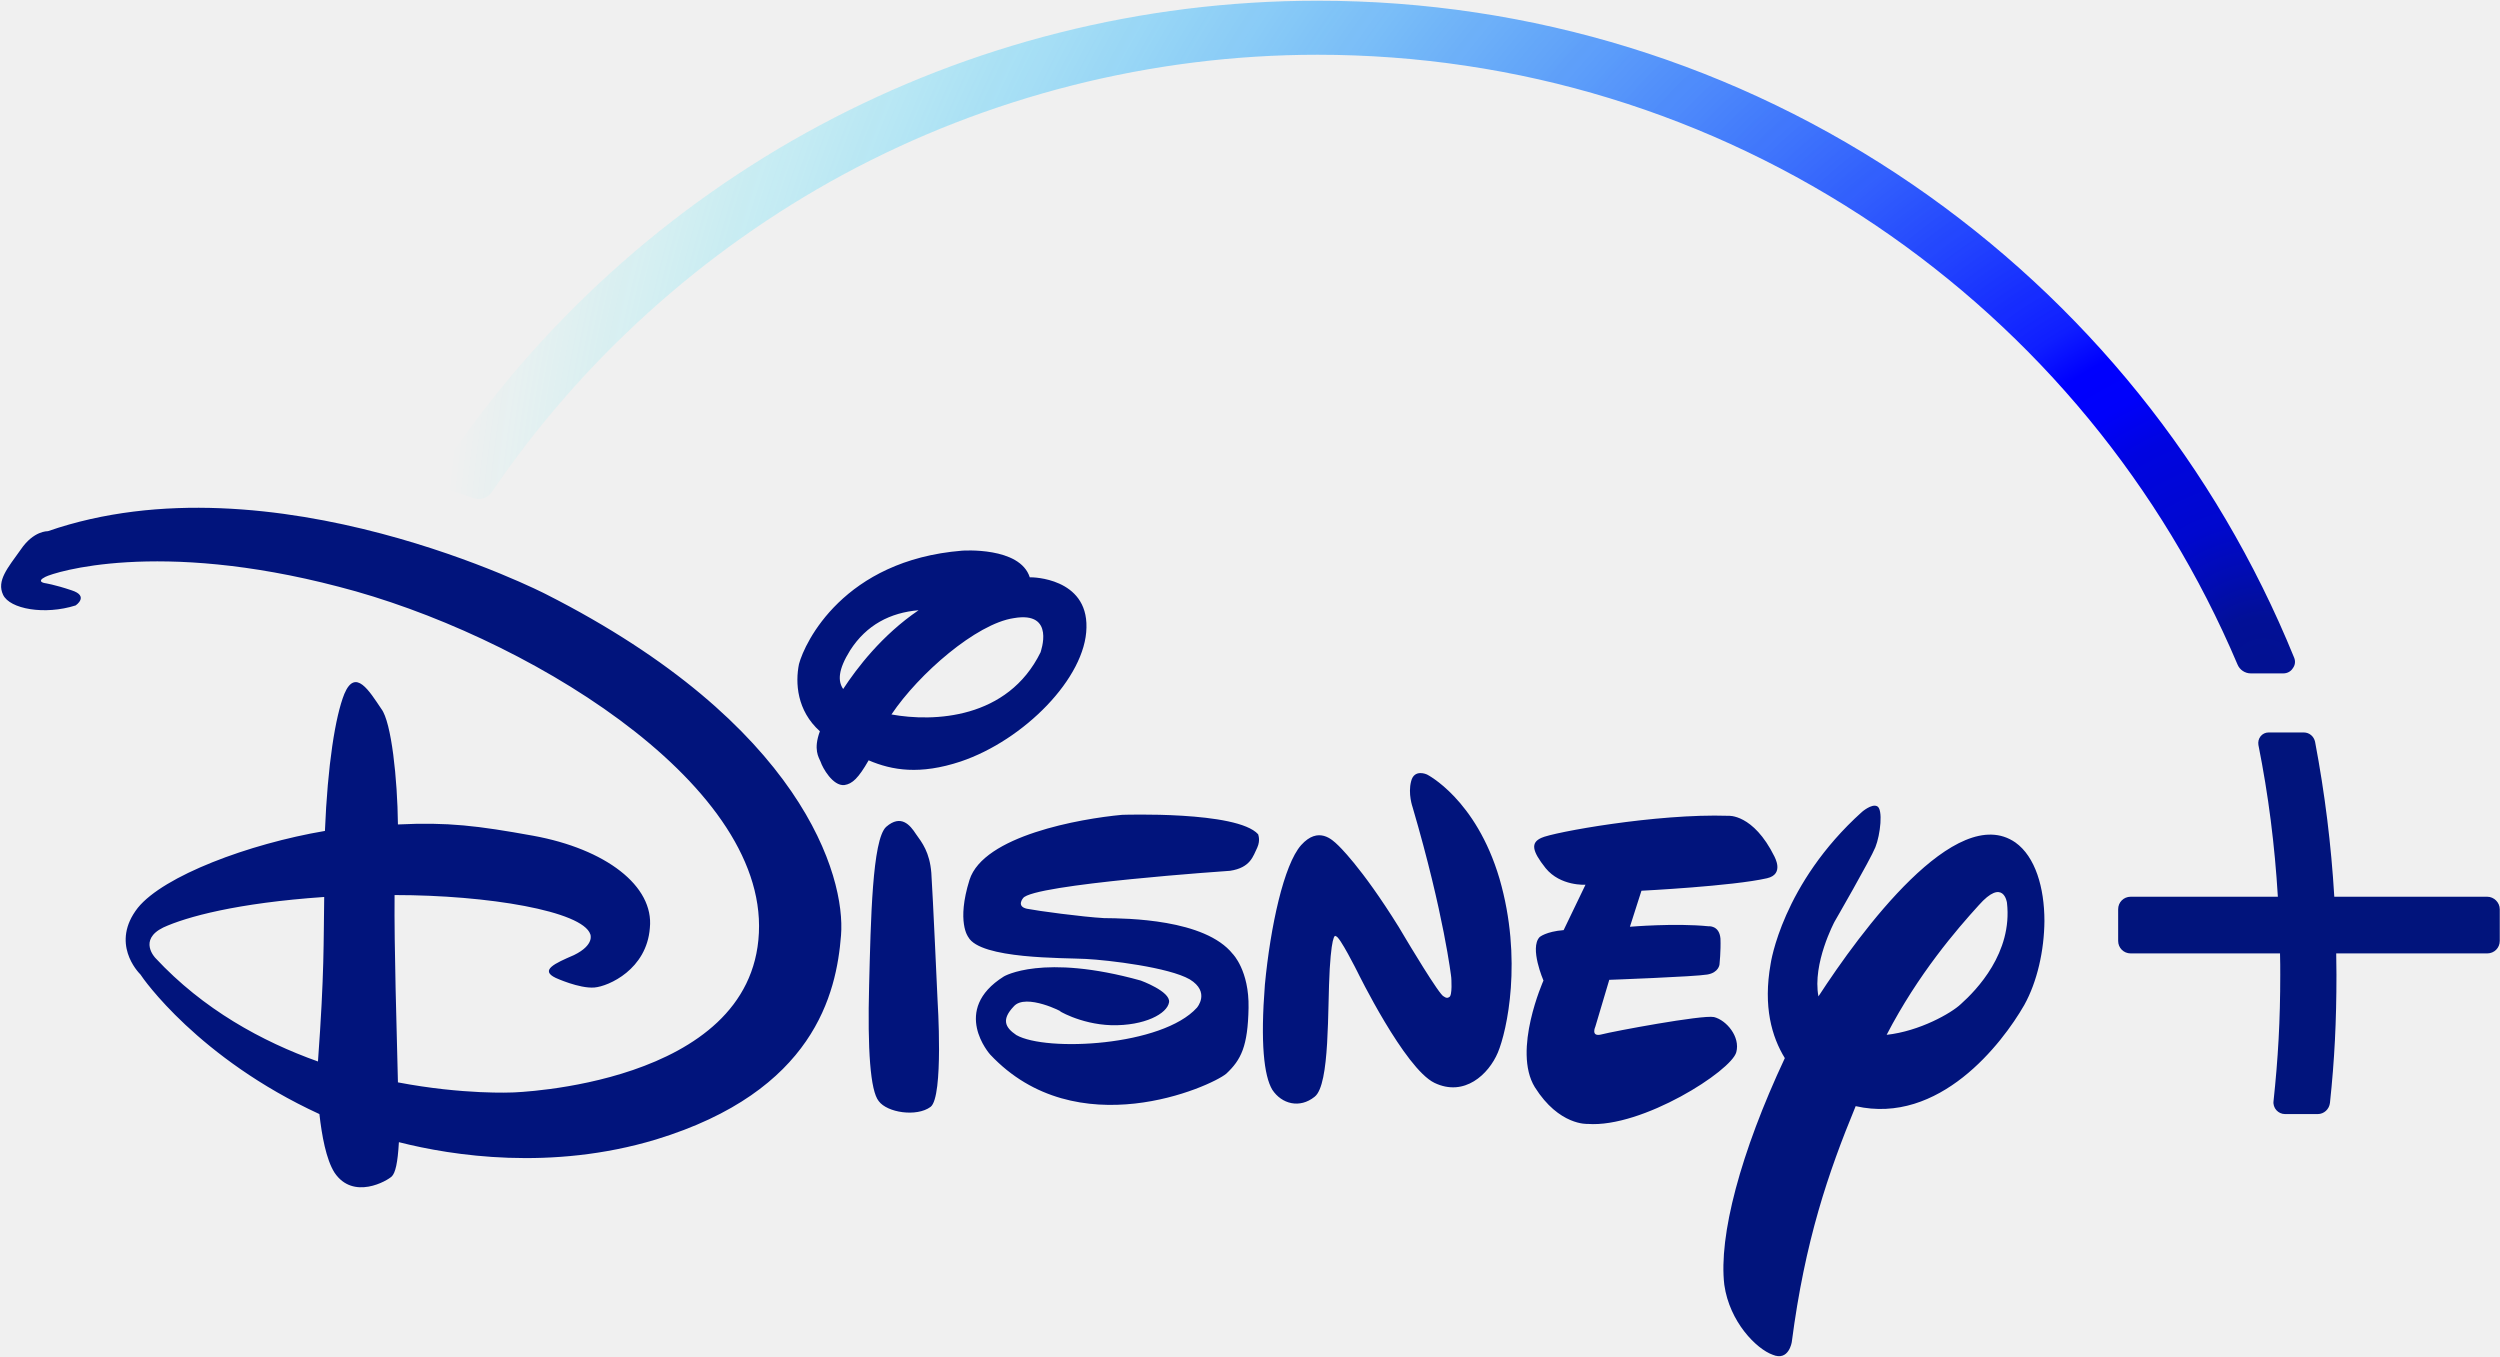
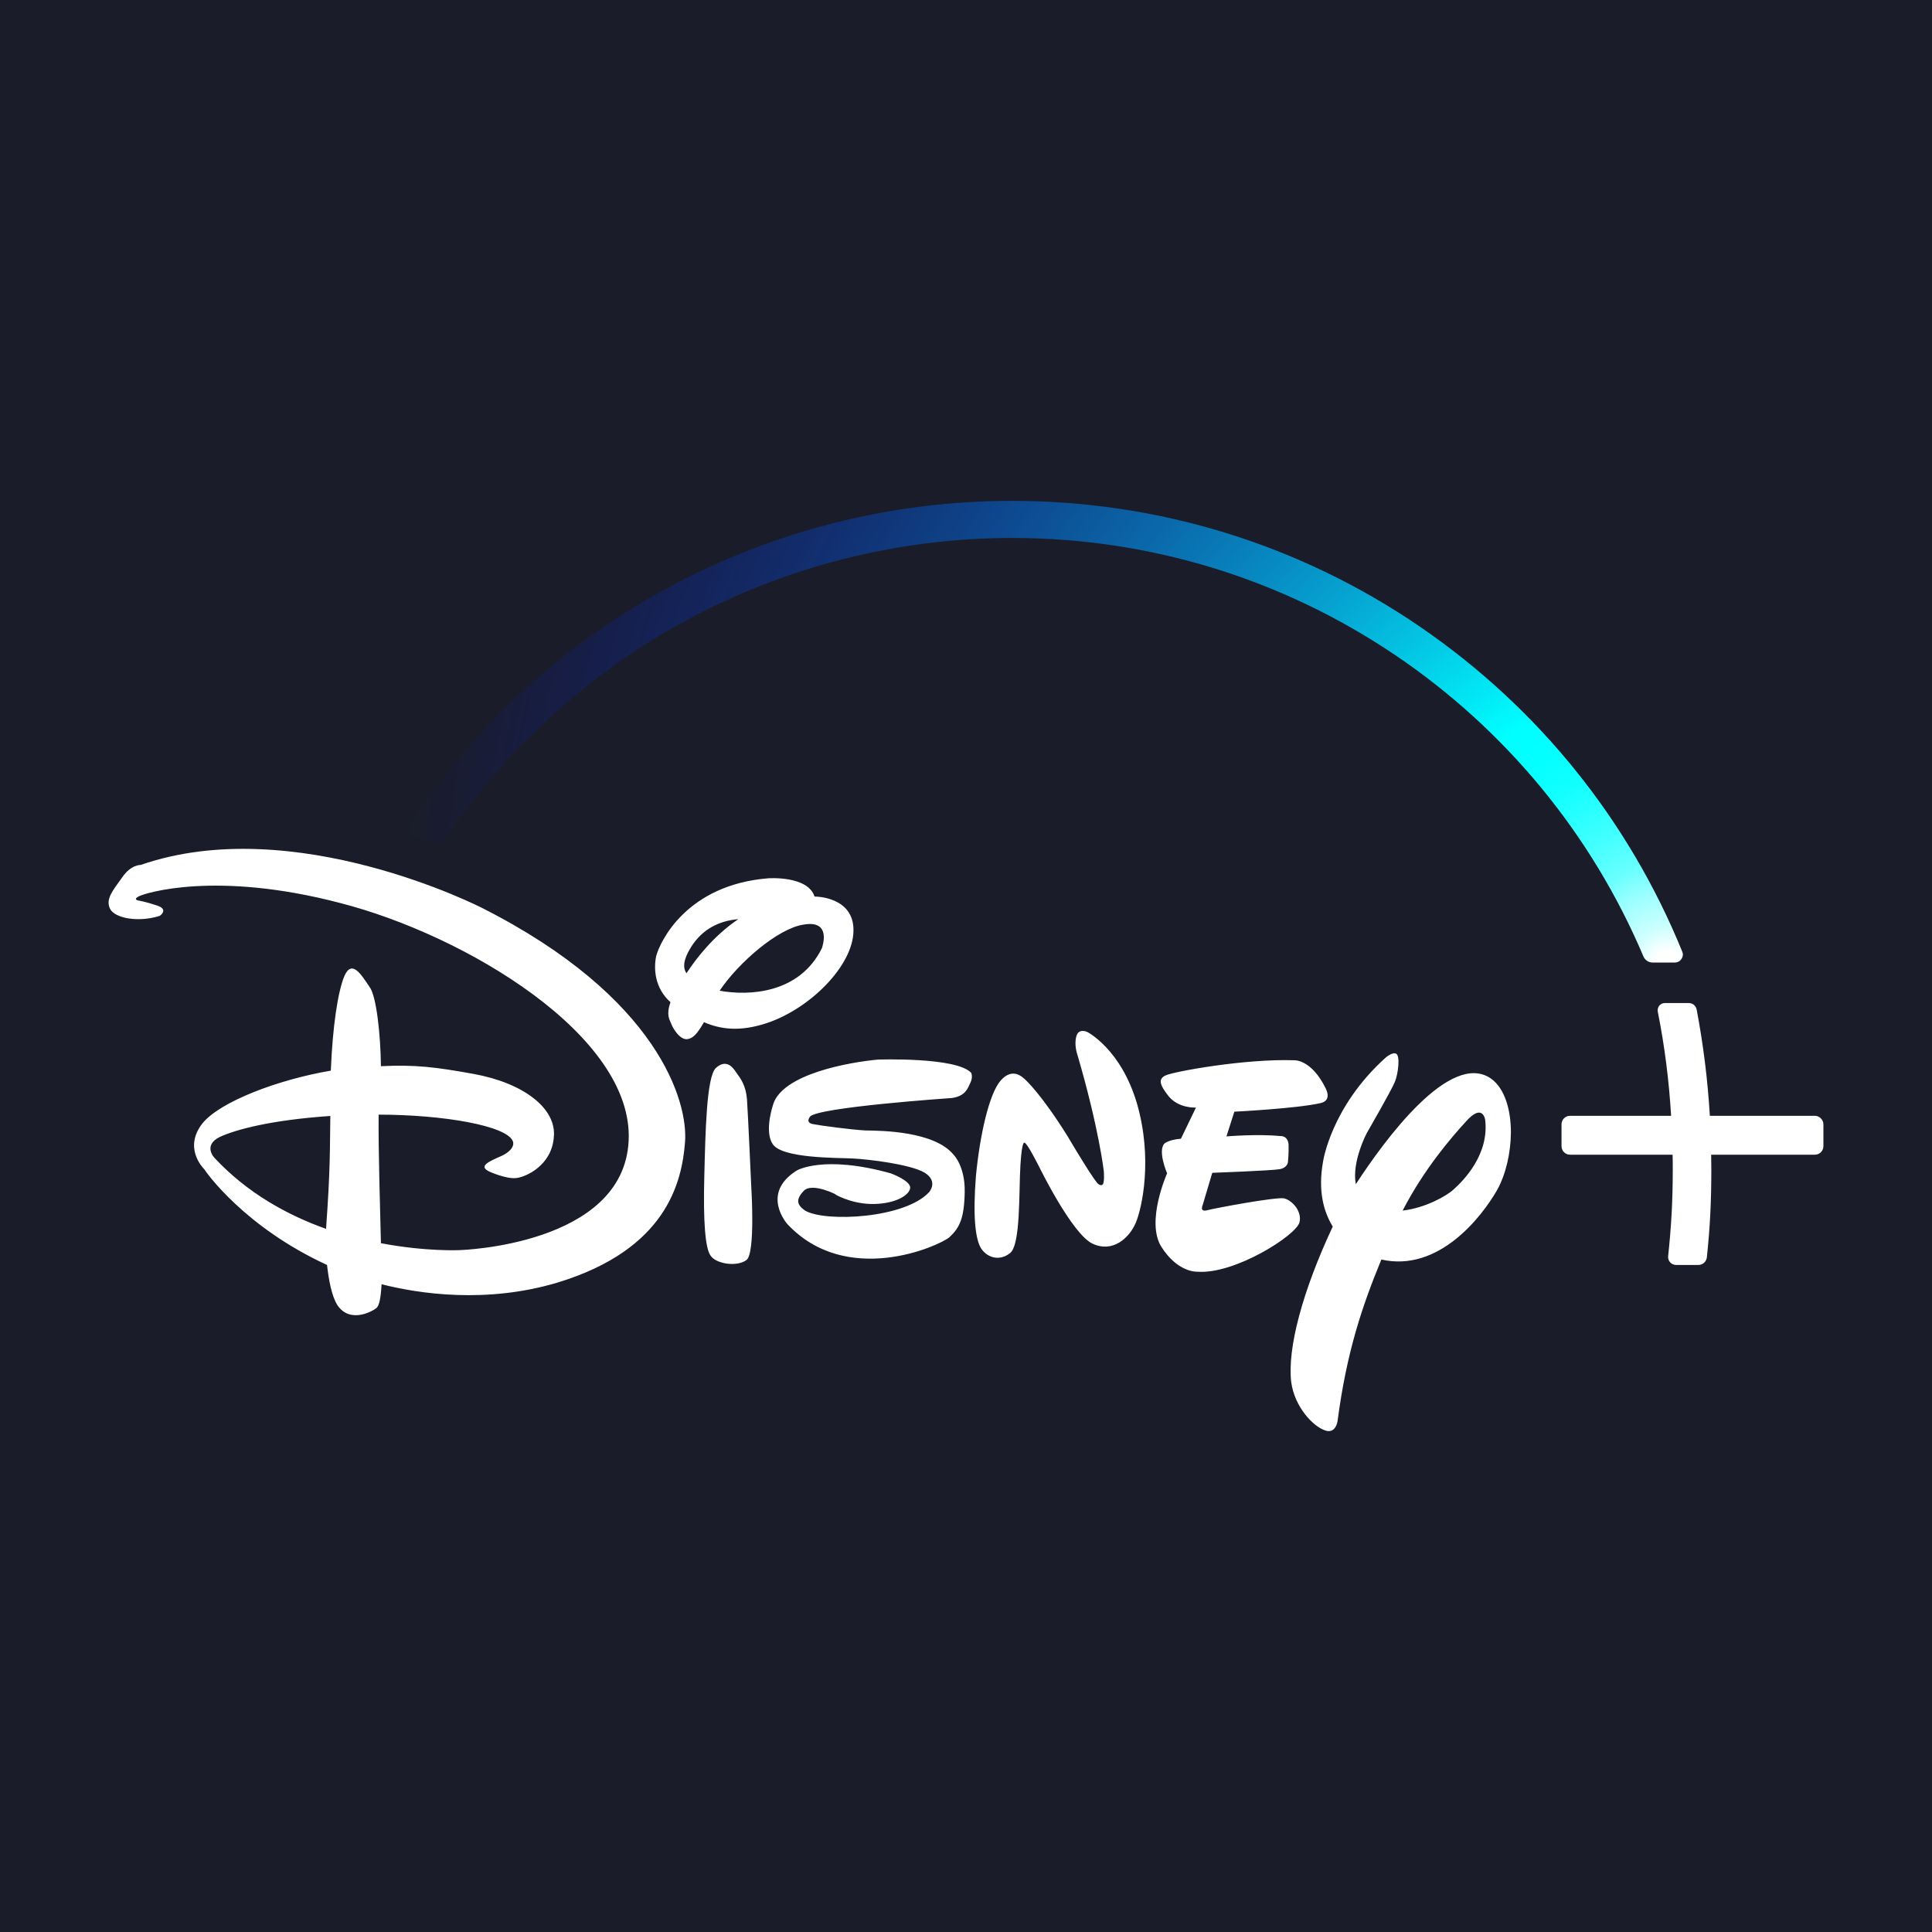
- <svg xmlns="http://www.w3.org/2000/svg" width="1041px" height="565px" viewBox="0 0 1041 565" version="1.1">
-   <g id="Layer_1">
-     <g id="group">
-       <g id="group-1">
-         <g id="group-2">
-           <path id="Path" d="M735.8 365.7 C721.4 369 683.5 370.9 683.5 370.9 L678.7 385.9 C678.7 385.9 697.6 384.3 711.4 385.7 711.4 385.7 715.9 385.2 716.4 390.8 716.6 396 716 401.6 716 401.6 716 401.6 715.7 405 710.9 405.8 705.7 406.7 670.1 408 670.1 408 L664.3 427.5 C664.3 427.5 662.2 432 667 430.7 671.5 429.5 708.8 422.5 713.7 423.5 718.9 424.8 724.7 431.7 723 438.1 721 445.9 683.8 469.7 661.1 468 661.1 468 649.2 468.8 639.1 452.7 629.7 437.4 642.7 408.3 642.7 408.3 642.7 408.3 636.8 394.7 641.1 390.2 641.1 390.2 643.7 387.9 651.1 387.3 L660.2 368.4 C660.2 368.4 649.8 369.1 643.6 361.5 637.8 354.2 637.4 350.9 641.8 348.9 646.5 346.6 689.8 338.7 719.6 339.7 719.6 339.7 730 338.7 738.9 356.7 738.8 356.7 743.2 364 735.8 365.7 Z M623.7 438.3 C619.9 447.3 609.8 456.9 597.3 450.9 584.9 444.9 565.2 404.6 565.2 404.6 565.2 404.6 557.7 389.6 556.3 389.9 556.3 389.9 554.7 387 553.7 403.4 552.7 419.8 553.9 451.7 547.4 456.7 541.2 461.7 533.7 459.7 529.8 453.8 526.3 448 524.8 434.2 526.7 410 529 385.8 534.6 360 541.8 351.9 549 343.9 554.8 349.7 557 351.8 557 351.8 566.6 360.5 582.5 386.1 L585.3 390.8 C585.3 390.8 599.7 415 601.2 414.9 601.2 414.9 602.4 416 603.4 415.2 604.9 414.8 604.3 407 604.3 407 604.3 407 601.3 380.7 588.2 336.1 588.2 336.1 586.2 330.5 587.6 325.3 588.9 320 594.2 322.5 594.2 322.5 594.2 322.5 614.6 332.7 624.4 365.9 634.1 399.4 627.5 429.3 623.7 438.3 Z M523.5 353 C521.8 356.4 520.8 361.3 512.2 362.6 512.2 362.6 429.9 368.2 426 374 426 374 423.1 377.4 427.6 378.4 432.1 379.3 450.7 381.8 459.7 382.3 469.3 382.4 501.7 382.7 513.3 397.2 513.3 397.2 520.2 404.1 519.9 419.7 519.6 435.7 516.8 441.3 510.6 447.1 504.1 452.5 448.3 477.5 412.3 439.1 412.3 439.1 395.7 420.6 418 406.6 418 406.6 434.1 396.9 475 408.3 475 408.3 487.4 412.8 486.8 417.3 486.1 422.1 476.6 427.2 462.8 426.9 449.4 426.5 439.6 420.1 441.5 421.1 443.3 421.8 427.1 413.3 422.1 419.1 417.1 424.4 418.3 427.7 423.2 431 435.7 438.1 484 435.6 498.4 419.6 498.4 419.6 504.1 413.1 495.4 407.8 486.7 402.8 461.8 399.8 452.1 399.3 442.8 398.8 408.2 399.4 403.2 390.2 403.2 390.2 398.2 384 403.7 366.4 409.5 348 449.8 340.9 467.2 339.3 467.2 339.3 515.1 337.6 523.9 347.4 523.8 347.4 525 349.7 523.5 353 Z M387.5 460.9 C381.7 465.2 369.4 463.3 365.9 458.5 362.4 454.2 361.2 437.1 361.9 410.3 362.6 383.2 363.2 349.6 369 344.3 375.2 338.9 379 343.6 381.4 347.3 384 350.9 387.1 354.9 387.8 363.4 388.4 371.9 390.4 416.5 390.4 416.5 390.4 416.5 393 456.7 387.5 460.9 Z M400 317.1 C383.1 322.7 371.5 320.8 361.7 316.6 357.4 324.1 354.9 326.4 351.6 326.9 346.8 327.4 342.5 319.7 341.7 317.2 340.9 315.3 338.6 312.1 341.4 304.5 331.8 295.9 331.1 284.3 332.7 276.5 335.1 267.5 351.3 233.3 400.6 229.3 400.6 229.3 424.7 227.5 428.8 240.4 L429.5 240.4 C429.5 240.4 452.9 240.5 452.4 261.3 452.1 282.2 426.4 308.2 400 317.1 Z M354 270.8 C349 278.8 348.8 283.6 351.1 286.9 356.8 278.2 367.2 264.5 382.5 254.1 370.7 255.1 360.8 260.2 354 270.8 Z M422.1 257.4 C406.6 259.7 382.6 280.5 371.2 297.5 388.7 300.7 419.6 299.5 433.3 271.6 433.2 271.6 439.8 254.3 422.1 257.4 Z M842.9 418.5 C833.6 434.7 807.5 468.5 772.7 460.6 761.2 488.5 751.6 516.6 746.1 558.8 746.1 558.8 744.9 567 738.1 564.1 731.4 561.7 720.2 550.5 718 535 715.6 514.6 724.7 480.1 743.2 440.6 737.8 431.8 734.1 419.2 737.3 401.3 737.3 401.3 742 368.1 775.3 338.1 775.3 338.1 779.3 334.6 781.6 335.7 784.2 336.8 783 347.6 780.9 352.8 778.8 358 763.9 383.8 763.9 383.8 763.9 383.8 754.6 401.2 757.2 414.9 774.7 388 814.5 333.7 839.2 350.8 847.5 356.7 851.3 369.6 851.3 383.5 851.2 395.8 848.3 408.8 842.9 418.5 Z M835.7 375.9 C835.7 375.9 834.3 365.2 823.9 377 814.9 386.9 798.7 405.6 785.6 430.9 799.3 429.4 812.5 421.9 816.5 418.1 823 412.3 838.1 396.7 835.7 375.9 Z M350.2 389.5 C348.3 413.7 339 454.4 273.1 474.5 229.6 487.6 188.5 481.3 166.1 475.6 165.6 484.5 164.6 488.3 163.2 489.8 161.3 491.7 147.1 499.9 139.3 488.3 135.8 482.8 134 472.8 133 463.9 82.6 440.7 59.4 407.3 58.5 405.8 57.4 404.7 45.9 392.7 57.4 378 68.2 364.7 103.5 351.4 135.3 346 136.4 318.8 139.6 298.3 143.4 288.9 148 278 153.8 287.8 158.8 295.2 163 300.7 165.5 324.4 165.7 343.3 186.5 342.3 198.8 343.8 222 348 252.2 353.5 272.4 368.9 270.6 386.4 269.3 403.6 253.5 410.7 247.5 411.2 241.2 411.7 231.4 407.2 231.4 407.2 224.7 404 230.9 401.2 239 397.7 247.8 393.4 245.8 389 245.8 389 242.5 379.4 203.3 372.7 164.3 372.7 164.1 394.2 165.2 429.9 165.7 450.7 193 455.9 213.4 454.9 213.4 454.9 213.4 454.9 313 452.1 316 388.5 319.1 324.8 216.7 263.7 141 244.3 65.4 224.5 22.6 238.3 18.9 240.2 14.9 242.2 18.6 242.8 18.6 242.8 18.6 242.8 22.7 243.4 29.8 245.8 37.3 248.2 31.5 252.1 31.5 252.1 18.6 256.2 4.1 253.6 1.3 247.7 -1.5 241.8 3.2 236.5 8.6 228.9 14 220.9 19.9 221.2 19.9 221.2 113.4 188.8 227.3 247.4 227.3 247.4 334 301.5 352.2 364.9 350.2 389.5 Z M68 386.2 C57.4 391.4 64.7 398.9 64.7 398.9 84.6 420.3 109.1 433.7 132.4 442 135.1 405.1 134.7 392.1 135 373.5 98.6 376 77.6 381.8 68 386.2 Z" fill="#01147c" fill-opacity="1" stroke="none" />
-         </g>
-       </g>
-       <g id="group-3">
-         <g id="group-4">
-           <g id="group-5">
-             <path id="Path-1" d="M1040.9 378.6 L1040.9 391.8 C1040.9 394.7 1038.6 397 1035.7 397 L972.8 397 C972.8 400.3 972.9 403.2 972.9 405.9 972.9 425.4 972.1 441.3 970.2 459.2 969.9 461.9 967.7 463.9 965.1 463.9 L951.5 463.9 C950.1 463.9 948.8 463.3 947.9 462.3 947 461.3 946.5 459.9 946.7 458.5 948.6 440.7 949.5 425 949.5 405.9 949.5 403.1 949.5 400.2 949.4 397 L887.2 397 C884.3 397 882 394.7 882 391.8 L882 378.6 C882 375.7 884.3 373.4 887.2 373.4 L948.5 373.4 C947.2 351.9 944.6 331.2 940.4 310.2 940.2 308.9 940.5 307.6 941.3 306.6 942.1 305.6 943.3 305 944.6 305 L959.3 305 C961.6 305 963.5 306.6 964 308.9 968.1 330.6 970.7 351.7 972 373.4 L1035.7 373.4 C1038.5 373.4 1040.9 375.8 1040.9 378.6 Z" fill="#01147c" fill-opacity="1" stroke="none" />
+ <svg xmlns="http://www.w3.org/2000/svg" width="100%" height="100%" viewBox="0 0 300 300" version="1.1" xml:space="preserve" style="fill-rule:evenodd;clip-rule:evenodd;stroke-linejoin:round;stroke-miterlimit:2;">
+   <g id="Artboard1" transform="matrix(0.267857,0,0,0.441176,0,0)">
+     <rect x="0" y="0" width="1120" height="680" style="fill:rgb(26,29,41);" />
+     <g transform="matrix(0.955463,0,0,0.580103,-356.942,25.8683)">
+       <g id="Disney-Plus">
+         <g>
+           <path d="M1174.8,624.7C1160.4,628 1122.5,629.9 1122.5,629.9L1117.7,644.9C1117.7,644.9 1136.6,643.3 1150.4,644.7C1150.4,644.7 1154.9,644.2 1155.4,649.8C1155.6,655 1155,660.6 1155,660.6C1155,660.6 1154.7,664 1149.9,664.8C1144.7,665.7 1109.1,667 1109.1,667L1103.3,686.5C1103.3,686.5 1101.2,691 1106,689.7C1110.5,688.5 1147.8,681.5 1152.7,682.5C1157.9,683.8 1163.7,690.7 1162,697.1C1160,704.9 1122.8,728.7 1100.1,727C1100.1,727 1088.2,727.8 1078.1,711.7C1068.7,696.4 1081.7,667.3 1081.7,667.3C1081.7,667.3 1075.8,653.7 1080.1,649.2C1080.1,649.2 1082.7,646.9 1090.1,646.3L1099.2,627.4C1099.2,627.4 1088.8,628.1 1082.6,620.5C1076.8,613.2 1076.4,609.9 1080.8,607.9C1085.5,605.6 1128.8,597.7 1158.6,598.7C1158.6,598.7 1169,597.7 1177.9,615.7C1177.8,615.7 1182.2,623 1174.8,624.7ZM1062.7,697.3C1058.9,706.3 1048.8,715.9 1036.3,709.9C1023.9,703.9 1004.2,663.6 1004.2,663.6C1004.2,663.6 996.7,648.6 995.3,648.9C995.3,648.9 993.7,646 992.7,662.4C991.7,678.8 992.9,710.7 986.4,715.7C980.2,720.7 972.7,718.7 968.8,712.8C965.3,707 963.8,693.2 965.7,669C968,644.8 973.6,619 980.8,610.9C988,602.9 993.8,608.7 996,610.8C996,610.8 1005.6,619.5 1021.5,645.1L1024.3,649.8C1024.3,649.8 1038.7,674 1040.2,673.9C1040.2,673.9 1041.4,675 1042.4,674.2C1043.9,673.8 1043.3,666 1043.3,666C1043.3,666 1040.3,639.7 1027.2,595.1C1027.2,595.1 1025.2,589.5 1026.6,584.3C1027.9,579 1033.2,581.5 1033.2,581.5C1033.2,581.5 1053.6,591.7 1063.4,624.9C1073.1,658.4 1066.5,688.3 1062.7,697.3ZM962.5,612C960.8,615.4 959.8,620.3 951.2,621.6C951.2,621.6 868.9,627.2 865,633C865,633 862.1,636.4 866.6,637.4C871.1,638.3 889.7,640.8 898.7,641.3C908.3,641.4 940.7,641.7 952.3,656.2C952.3,656.2 959.2,663.1 958.9,678.7C958.6,694.7 955.8,700.3 949.6,706.1C943.1,711.5 887.3,736.5 851.3,698.1C851.3,698.1 834.7,679.6 857,665.6C857,665.6 873.1,655.9 914,667.3C914,667.3 926.4,671.8 925.8,676.3C925.1,681.1 915.6,686.2 901.8,685.9C888.4,685.5 878.6,679.1 880.5,680.1C882.3,680.8 866.1,672.3 861.1,678.1C856.1,683.4 857.3,686.7 862.2,690C874.7,697.1 923,694.6 937.4,678.6C937.4,678.6 943.1,672.1 934.4,666.8C925.7,661.8 900.8,658.8 891.1,658.3C881.8,657.8 847.2,658.4 842.2,649.2C842.2,649.2 837.2,643 842.7,625.4C848.5,607 888.8,599.9 906.2,598.3C906.2,598.3 954.1,596.6 962.9,606.4C962.8,606.4 964,608.7 962.5,612ZM826.5,719.9C820.7,724.2 808.4,722.3 804.9,717.5C801.4,713.2 800.2,696.1 800.9,669.3C801.6,642.2 802.2,608.6 808,603.3C814.2,597.9 818,602.6 820.4,606.3C823,609.9 826.1,613.9 826.8,622.4C827.4,630.9 829.4,675.5 829.4,675.5C829.4,675.5 832,715.7 826.5,719.9ZM839,576.1C822.1,581.7 810.5,579.8 800.7,575.6C796.4,583.1 793.9,585.4 790.6,585.9C785.8,586.4 781.5,578.7 780.7,576.2C779.9,574.3 777.6,571.1 780.4,563.5C770.8,554.9 770.1,543.3 771.7,535.5C774.1,526.5 790.3,492.3 839.6,488.3C839.6,488.3 863.7,486.5 867.8,499.4L868.5,499.4C868.5,499.4 891.9,499.5 891.4,520.3C891.1,541.2 865.4,567.2 839,576.1ZM793,529.8C788,537.8 787.8,542.6 790.1,545.9C795.8,537.2 806.2,523.5 821.5,513.1C809.7,514.1 799.8,519.2 793,529.8ZM861.1,516.4C845.6,518.7 821.6,539.5 810.2,556.5C827.7,559.7 858.6,558.5 872.3,530.6C872.2,530.6 878.8,513.3 861.1,516.4ZM1281.9,677.5C1272.6,693.7 1246.5,727.5 1211.7,719.6C1200.2,747.5 1190.6,775.6 1185.1,817.8C1185.1,817.8 1183.9,826 1177.1,823.1C1170.4,820.7 1159.2,809.5 1157,794C1154.6,773.6 1163.7,739.1 1182.2,699.6C1176.8,690.8 1173.1,678.2 1176.3,660.3C1176.3,660.3 1181,627.1 1214.3,597.1C1214.3,597.1 1218.3,593.6 1220.6,594.7C1223.2,595.8 1222,606.6 1219.9,611.8C1217.8,617 1202.9,642.8 1202.9,642.8C1202.9,642.8 1193.6,660.2 1196.2,673.9C1213.7,647 1253.5,592.7 1278.2,609.8C1286.5,615.7 1290.3,628.6 1290.3,642.5C1290.2,654.8 1287.3,667.8 1281.9,677.5ZM1274.7,634.9C1274.7,634.9 1273.3,624.2 1262.9,636C1253.9,645.9 1237.7,664.6 1224.6,689.9C1238.3,688.4 1251.5,680.9 1255.5,677.1C1262,671.3 1277.1,655.7 1274.7,634.9ZM789.2,648.5C787.3,672.7 778,713.4 712.1,733.5C668.6,746.6 627.5,740.3 605.1,734.6C604.6,743.5 603.6,747.3 602.2,748.8C600.3,750.7 586.1,758.9 578.3,747.3C574.8,741.8 573,731.8 572,722.9C521.6,699.7 498.4,666.3 497.5,664.8C496.4,663.7 484.9,651.7 496.4,637C507.2,623.7 542.5,610.4 574.3,605C575.4,577.8 578.6,557.3 582.4,547.9C587,537 592.8,546.8 597.8,554.2C602,559.7 604.5,583.4 604.7,602.3C625.5,601.3 637.8,602.8 661,607C691.2,612.5 711.4,627.9 709.6,645.4C708.3,662.6 692.5,669.7 686.5,670.2C680.2,670.7 670.4,666.2 670.4,666.2C663.7,663 669.9,660.2 678,656.7C686.8,652.4 684.8,648 684.8,648C681.5,638.4 642.3,631.7 603.3,631.7C603.1,653.2 604.2,688.9 604.7,709.7C632,714.9 652.4,713.9 652.4,713.9C652.4,713.9 752,711.1 755,647.5C758.1,583.8 655.7,522.7 580,503.3C504.4,483.5 461.6,497.3 457.9,499.2C453.9,501.2 457.6,501.8 457.6,501.8C457.6,501.8 461.7,502.4 468.8,504.8C476.3,507.2 470.5,511.1 470.5,511.1C457.6,515.2 443.1,512.6 440.3,506.7C437.5,500.8 442.2,495.5 447.6,487.9C453,479.9 458.9,480.2 458.9,480.2C552.4,447.8 666.3,506.4 666.3,506.4C773,560.5 791.2,623.9 789.2,648.5ZM507,645.2C496.4,650.4 503.7,657.9 503.7,657.9C523.6,679.3 548.1,692.7 571.4,701C574.1,664.1 573.7,651.1 574,632.5C537.6,635 516.6,640.8 507,645.2Z" style="fill:white;fill-rule:nonzero;" />
+           <path d="M1479.9,637.6L1479.9,650.8C1479.9,653.7 1477.6,656 1474.7,656L1411.8,656C1411.8,659.3 1411.9,662.2 1411.9,664.9C1411.9,684.4 1411.1,700.3 1409.2,718.2C1408.9,720.9 1406.7,722.9 1404.1,722.9L1390.5,722.9C1389.1,722.9 1387.8,722.3 1386.9,721.3C1386,720.3 1385.5,718.9 1385.7,717.5C1387.6,699.7 1388.5,684 1388.5,664.9C1388.5,662.1 1388.5,659.2 1388.4,656L1326.2,656C1323.3,656 1321,653.7 1321,650.8L1321,637.6C1321,634.7 1323.3,632.4 1326.2,632.4L1387.5,632.4C1386.2,610.9 1383.6,590.2 1379.4,569.2C1379.2,567.9 1379.5,566.6 1380.3,565.6C1381.1,564.6 1382.3,564 1383.6,564L1398.3,564C1400.6,564 1402.5,565.6 1403,567.9C1407.1,589.6 1409.7,610.7 1411,632.4L1474.7,632.4C1477.5,632.4 1479.9,634.8 1479.9,637.6Z" style="fill:white;fill-rule:nonzero;" />
+           <g>
+             <path d="M639.2,463.3L639.1,463.3M638.4,463.4C638.1,463.4 637.8,463.3 637.5,463.3C637.8,463.4 638.1,463.4 638.4,463.4L638.7,463.4L638.4,463.4ZM638.4,463.4C638.1,463.4 637.8,463.3 637.5,463.3C637.8,463.4 638.1,463.4 638.4,463.4L638.7,463.4L638.4,463.4Z" style="fill:none;fill-rule:nonzero;" />
+             <path d="M1394.3,532.9C1361.8,453 1306.9,384.9 1235.5,335.9C1162.4,285.8 1076.7,259.3 987.7,259.3C840.5,259.3 703.9,332.4 622.4,454.9C621.5,456.2 621.3,457.9 621.8,459.4C622.3,461 623.5,462.1 625,462.6L636.4,466.5C637.1,466.7 637.8,466.8 638.4,466.8C640.5,466.8 642.5,465.7 643.7,464C681.1,409 731.7,363.3 790.1,331.7C850.4,299.1 918.7,281.8 987.6,281.8C1070.9,281.8 1151.2,306.4 1220,352.8C1287.1,398.1 1339.2,461.4 1370.7,535.7C1371.6,537.9 1373.8,539.4 1376.2,539.4L1389.8,539.4C1391.4,539.4 1392.9,538.6 1393.7,537.3C1394.7,536 1394.9,534.4 1394.3,532.9ZM638.4,463.4C638.1,463.4 637.8,463.3 637.5,463.2C637.8,463.3 638.1,463.4 638.4,463.4L638.6,463.4L638.4,463.4ZM1373.4,537.6C1373.7,537.8 1374,538 1374.3,538.1C1374,537.9 1373.7,537.8 1373.4,537.6Z" style="fill:url(#_Radial1);fill-rule:nonzero;" />
          </g>
-         </g>
-       </g>
-       <g id="group-6">
-         <g id="group-7">
-           <path id="Path-2" d="M200.2 204.3 L200.1 204.3 M199.4 204.4 C199.1 204.4 198.8 204.3 198.5 204.3 198.8 204.4 199.1 204.4 199.4 204.4 L199.7 204.4 C199.6 204.4 199.5 204.4 199.4 204.4 Z M199.4 204.4 C199.1 204.4 198.8 204.3 198.5 204.3 198.8 204.4 199.1 204.4 199.4 204.4 L199.7 204.4 C199.6 204.4 199.5 204.4 199.4 204.4 Z" fill="none" stroke="none" />
-           <defs>
-             <radialGradient id="radial-gradient" gradientUnits="userSpaceOnUse" cx="942.524" cy="279.896" r="760.124" fx="942.524" fy="279.896">
-               <stop offset="0.007" stop-color="#021192" stop-opacity="1" />
-               <stop offset="0.03" stop-color="#021096" stop-opacity="1" />
-               <stop offset="0.057" stop-color="#010cb4" stop-opacity="1" />
-               <stop offset="0.084" stop-color="#0008ce" stop-opacity="1" />
-               <stop offset="0.111" stop-color="#0006d7" stop-opacity="1" />
-               <stop offset="0.138" stop-color="#0004e1" stop-opacity="1" />
-               <stop offset="0.165" stop-color="#0001fa" stop-opacity="1" />
-               <stop offset="0.191" stop-color="#0000fe" stop-opacity="1" />
-               <stop offset="0.216" stop-color="#0f1eff" stop-opacity="1" />
-               <stop offset="1" stop-color="#00ffff" stop-opacity="0" />
-             </radialGradient>
-           </defs>
-           <path id="Path-3" d="M955.3 273.9 C922.8 194 867.9 125.9 796.5 76.9 723.4 26.8 637.7 0.3 548.7 0.3 401.5 0.3 264.9 73.4 183.4 195.9 182.5 197.2 182.3 198.9 182.8 200.4 183.3 202 184.5 203.1 186 203.6 L197.4 207.5 C198.1 207.7 198.8 207.8 199.4 207.8 201.5 207.8 203.5 206.7 204.7 205 242.1 150 292.7 104.3 351.1 72.7 411.4 40.1 479.7 22.8 548.6 22.8 631.9 22.8 712.2 47.4 781 93.8 848.1 139.1 900.2 202.4 931.7 276.7 932.6 278.9 934.8 280.4 937.2 280.4 L950.8 280.4 C952.4 280.4 953.9 279.6 954.7 278.3 955.7 277 955.9 275.4 955.3 273.9 Z M199.4 204.4 C199.1 204.4 198.8 204.3 198.5 204.2 198.8 204.3 199.1 204.4 199.4 204.4 L199.6 204.4 C199.6 204.4 199.5 204.4 199.4 204.4 Z M934.4 278.6 C934.7 278.8 935 279 935.3 279.1 935 278.9 934.7 278.8 934.4 278.6 Z" fill-opacity="1" fill="url(#radial-gradient)" stroke="none" />
        </g>
      </g>
    </g>
  </g>
+   <defs>
+     <radialGradient id="_Radial1" cx="0" cy="0" r="1" gradientUnits="userSpaceOnUse" gradientTransform="matrix(760.124,0,0,760.124,1381.52,538.896)">
+       <stop offset="0" style="stop-color:white;stop-opacity:1" />
+       <stop offset="0.01" style="stop-color:white;stop-opacity:1" />
+       <stop offset="0.03" style="stop-color:rgb(203,255,255);stop-opacity:1" />
+       <stop offset="0.06" style="stop-color:rgb(150,255,255);stop-opacity:1" />
+       <stop offset="0.08" style="stop-color:rgb(104,255,255);stop-opacity:1" />
+       <stop offset="0.11" style="stop-color:rgb(67,255,255);stop-opacity:1" />
+       <stop offset="0.14" style="stop-color:rgb(37,255,255);stop-opacity:1" />
+       <stop offset="0.16" style="stop-color:rgb(17,255,255);stop-opacity:1" />
+       <stop offset="0.19" style="stop-color:rgb(4,255,255);stop-opacity:1" />
+       <stop offset="0.22" style="stop-color:rgb(0,255,255);stop-opacity:1" />
+       <stop offset="1" style="stop-color:rgb(0,0,255);stop-opacity:0" />
+     </radialGradient>
+   </defs>
</svg>
